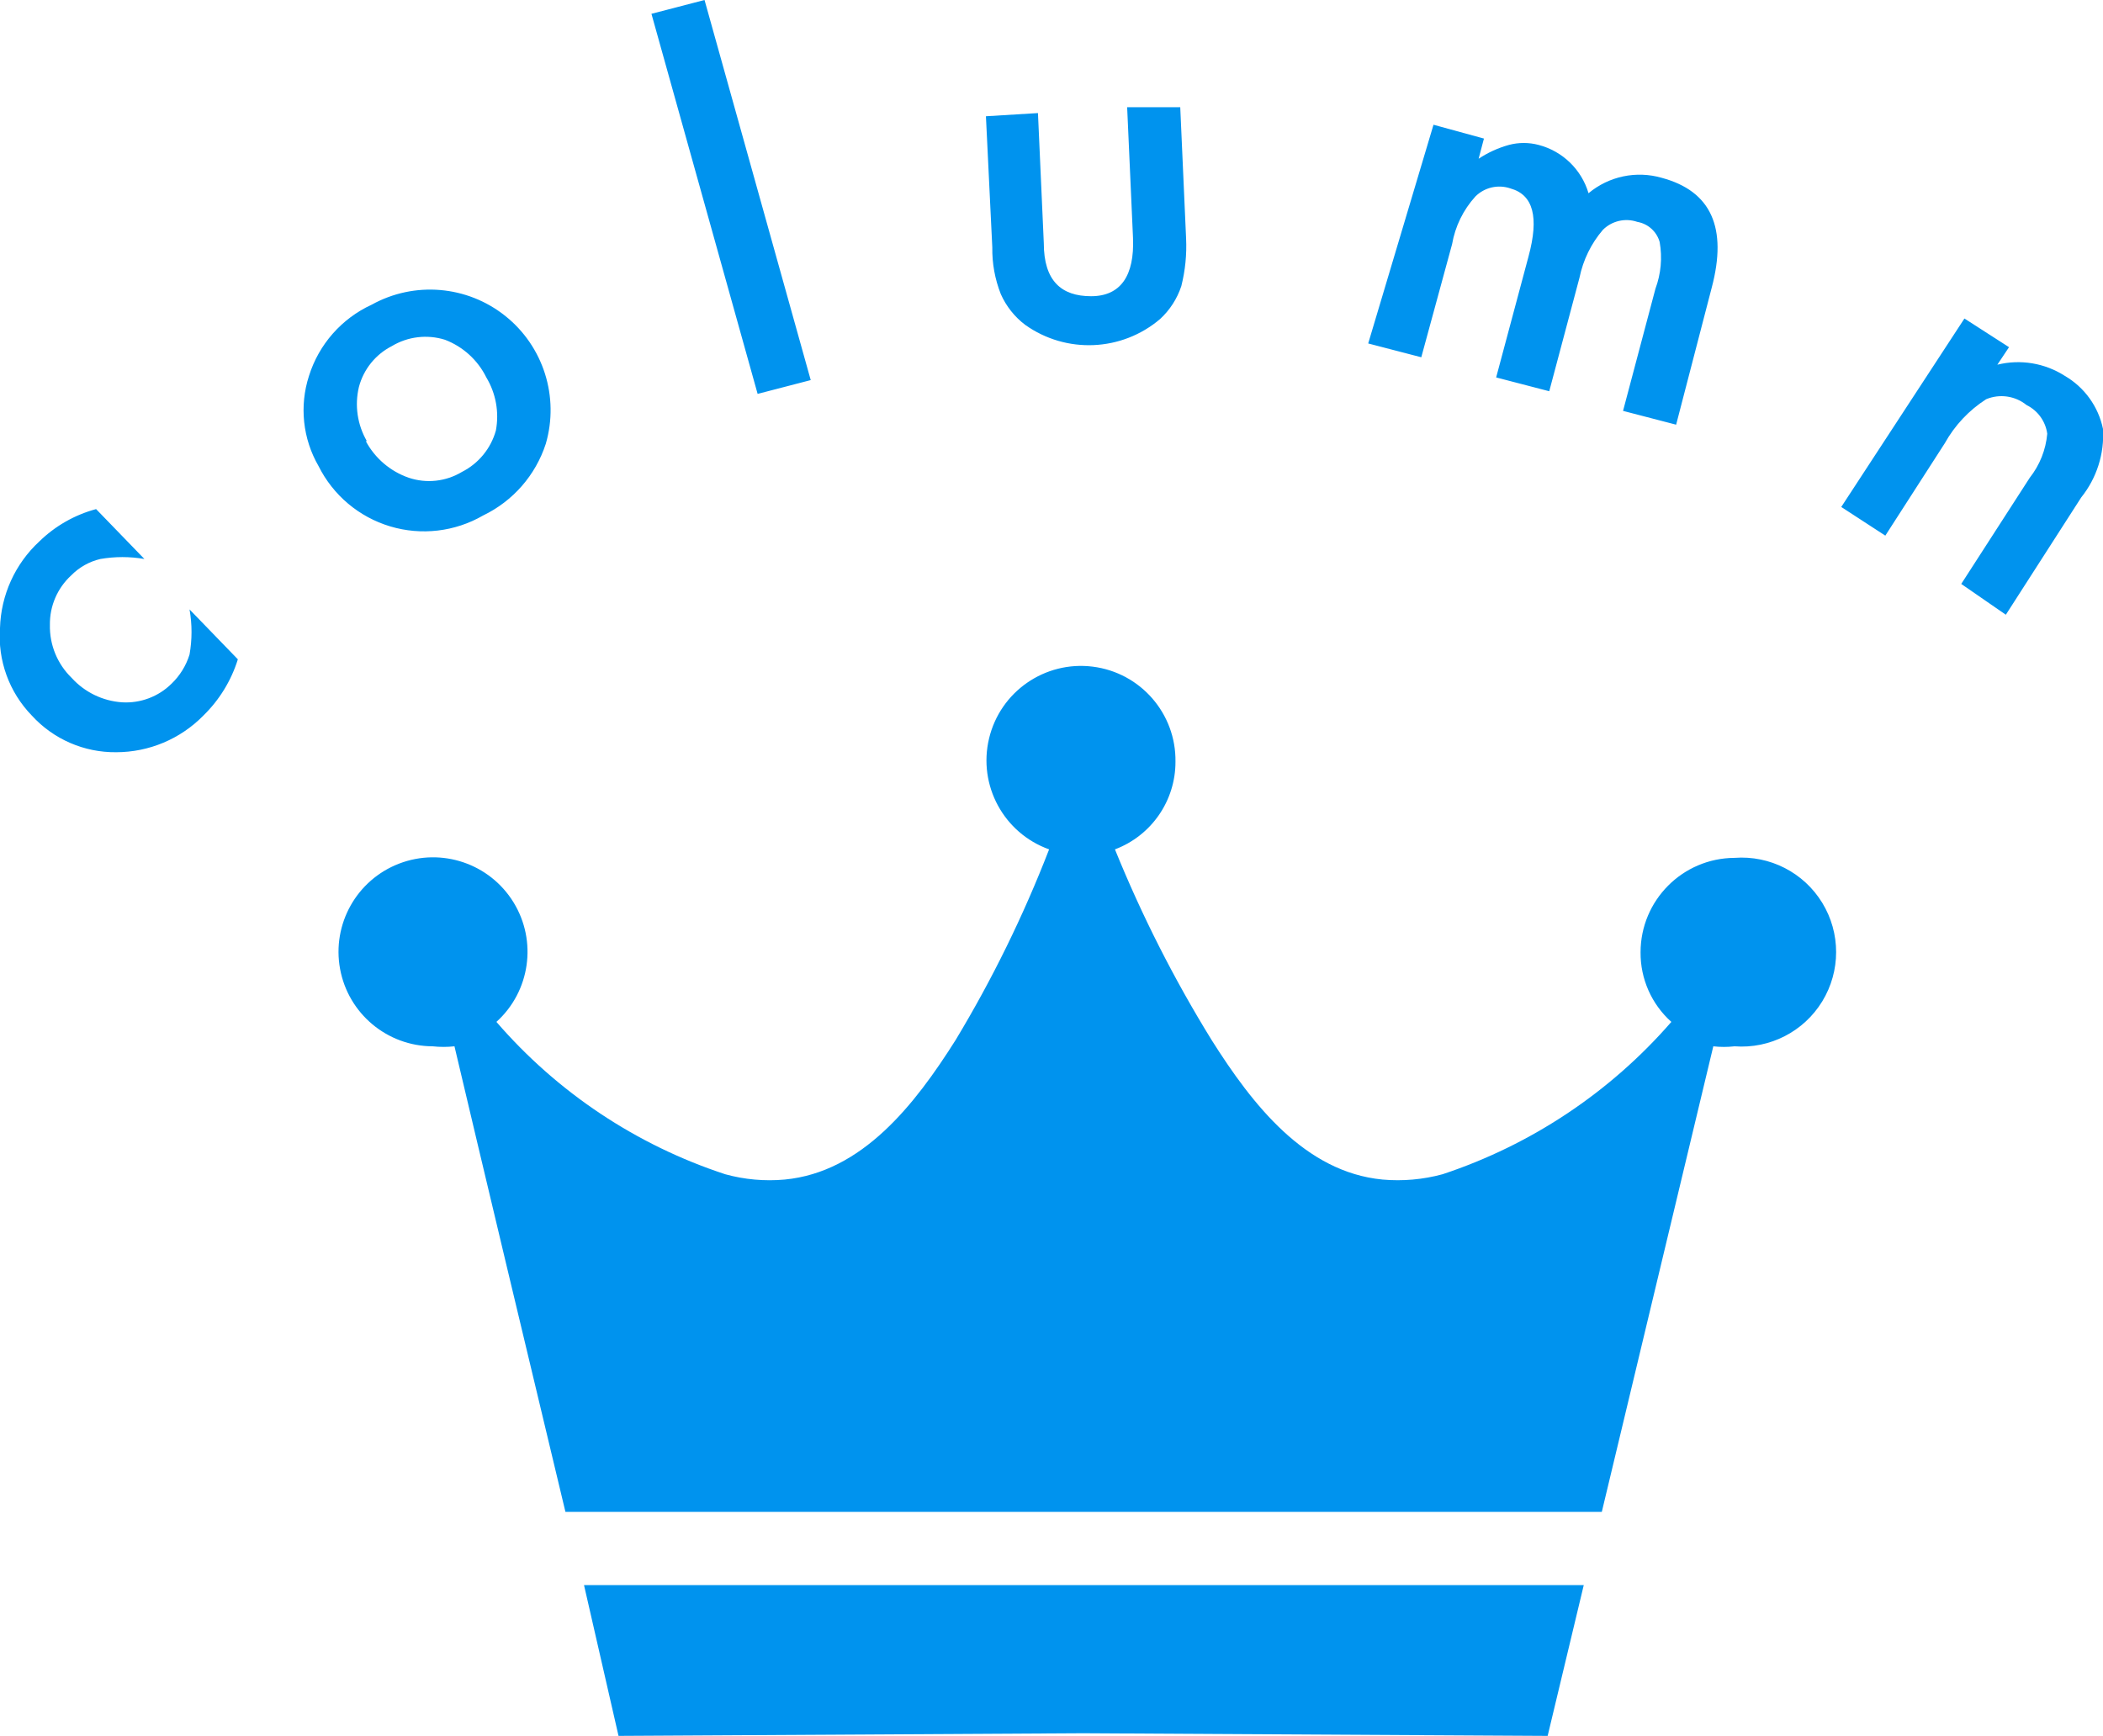
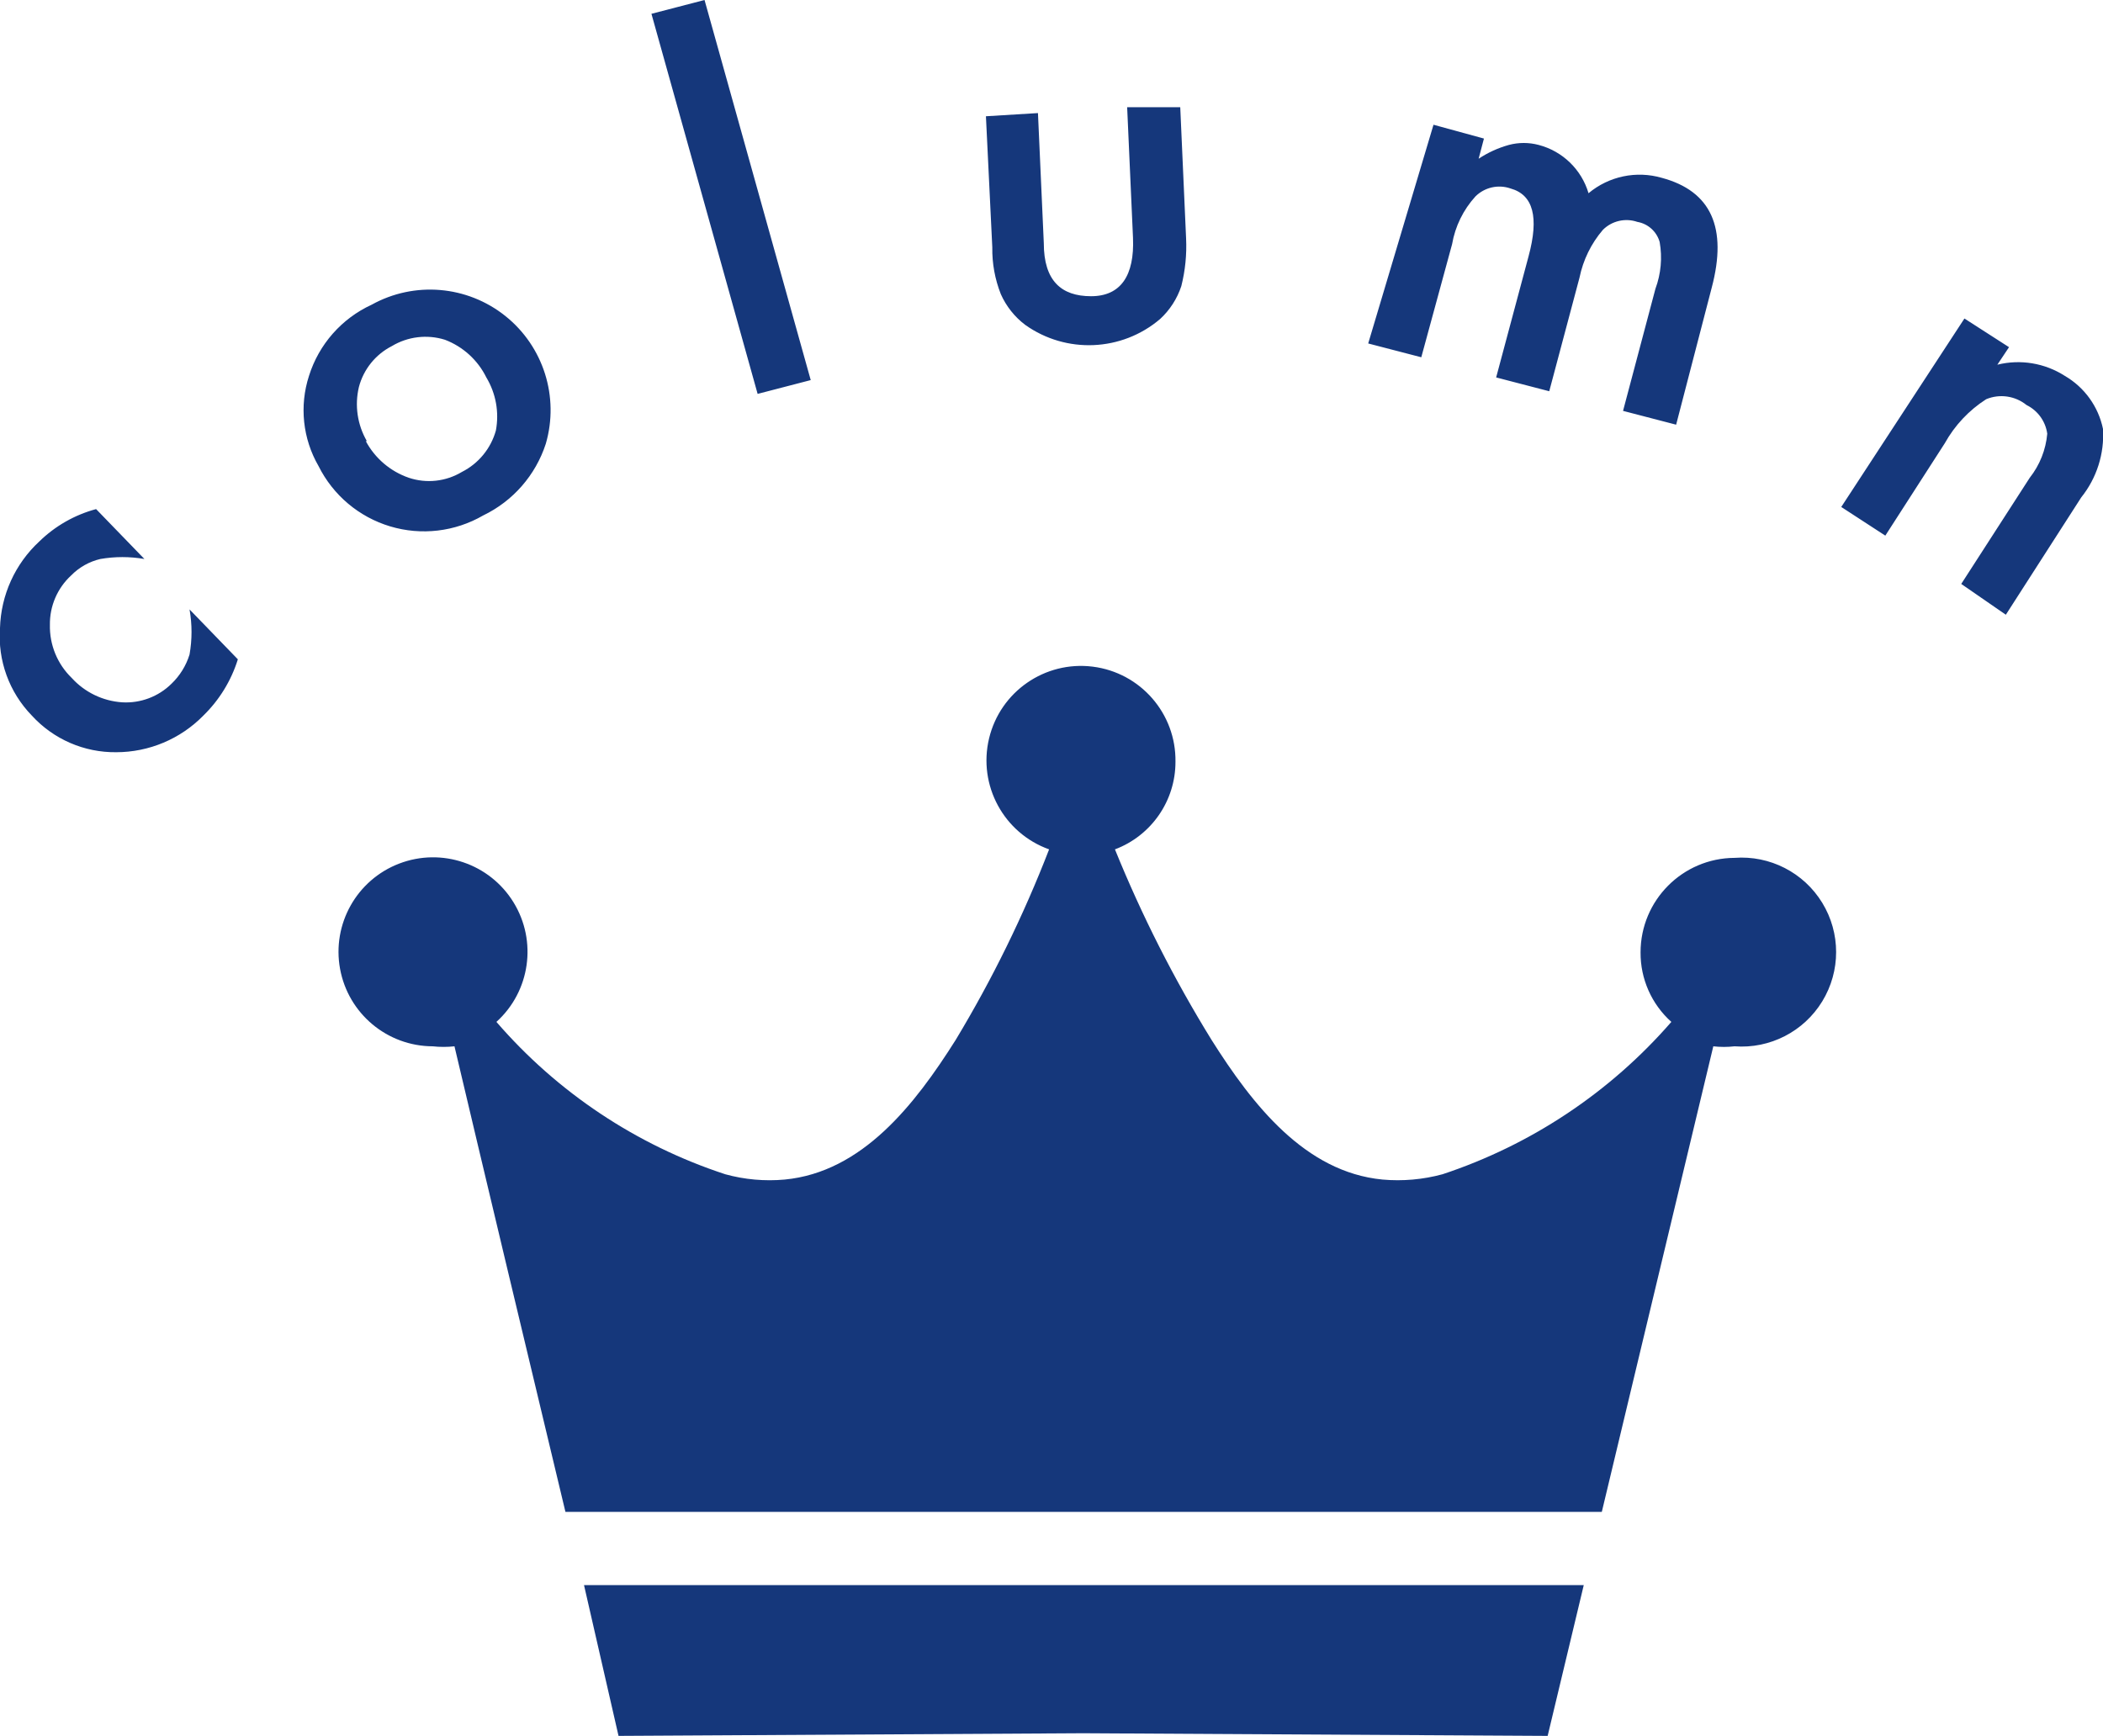
<svg xmlns="http://www.w3.org/2000/svg" viewBox="0 0 39.61 32.7">
  <g id="Layer_2" data-name="Layer 2">
-     <path d="M1.81 9.59l.91.94a2.43 2.43 0 00-.83 0 1.13 1.13 0 00-.55.31 1.24 1.24 0 00-.4.93 1.35 1.35 0 00.41 1 1.41 1.41 0 00.95.46 1.22 1.22 0 00.93-.35 1.29 1.29 0 00.34-.55 2.43 2.43 0 000-.85l.91.94a2.53 2.53 0 01-.65 1.06 2.3 2.3 0 01-1.64.69 2.12 2.12 0 01-1.59-.69 2.14 2.14 0 01-.6-1.65 2.31 2.31 0 01.74-1.63 2.44 2.44 0 011.07-.61zM6 8.78a2.1 2.1 0 01-.18-1.7A2.2 2.2 0 017 5.74a2.27 2.27 0 013.28 2.62A2.28 2.28 0 019.1 9.71 2.22 2.22 0 016 8.78zm.89-.47A1.46 1.46 0 007.7 9a1.2 1.2 0 001-.11 1.25 1.25 0 00.64-.78 1.43 1.43 0 00-.18-1 1.44 1.44 0 00-.78-.71 1.23 1.23 0 00-1 .12 1.21 1.21 0 00-.62.77 1.39 1.39 0 00.15 1.02zM13.27 0l2 7.16-1 .26-2-7.16zm6.28 2.13l.11 2.45c0 .71.33 1 .89 1s.82-.39.79-1.1l-.11-2.46h1l.11 2.47a3.08 3.08 0 01-.09.9 1.47 1.47 0 01-.4.62 2.07 2.07 0 01-2.54.11 1.48 1.48 0 01-.46-.58 2.3 2.3 0 01-.16-.88l-.12-2.47zm7.45.22l.95.26-.1.38a2 2 0 01.57-.26 1.09 1.09 0 01.56 0 1.33 1.33 0 01.94.91 1.5 1.5 0 011.38-.29c.93.25 1.24.94.94 2.07L31.57 8l-1-.26.61-2.3a1.69 1.69 0 00.08-.88.53.53 0 00-.42-.38.63.63 0 00-.65.15 2 2 0 00-.44.9l-.57 2.14-1-.26.61-2.28c.2-.74.09-1.16-.34-1.28a.64.64 0 00-.66.15 1.79 1.79 0 00-.44.9l-.58 2.13-1-.26zM37 6l.84.54-.22.33a1.63 1.63 0 011.27.21 1.51 1.51 0 01.72 1 1.88 1.88 0 01-.41 1.29l-1.42 2.21-.84-.58 1.29-2a1.56 1.56 0 00.33-.83.71.71 0 00-.39-.54.75.75 0 00-.76-.11 2.33 2.33 0 00-.78.83l-1.12 1.74-.83-.54zM11.65 32.7l8.75-.05 8.75.05.68-2.84H11zm21.02-16.54a1.78 1.78 0 00-1.77 1.78 1.74 1.74 0 00.58 1.31 9.79 9.79 0 01-4.31 2.87 3.22 3.22 0 01-1.13.1c-1.46-.14-2.45-1.41-3.22-2.63A24 24 0 0121 16a1.76 1.76 0 001.14-1.65A1.78 1.78 0 1019.76 16 23.09 23.09 0 0118 19.59c-.77 1.22-1.76 2.49-3.22 2.63a3.14 3.14 0 01-1.12-.1 9.68 9.68 0 01-4.31-2.87 1.78 1.78 0 10-1.2.46 1.9 1.9 0 00.41 0c.5 2.12 1.39 5.85 2.09 8.77h19.52l2.1-8.77a1.75 1.75 0 00.4 0 1.78 1.78 0 100-3.55z" fill="#0093ee" id="レイヤー_3" data-name="レイヤー 3" />
+     <path d="M1.81 9.59l.91.94a2.43 2.43 0 00-.83 0 1.13 1.13 0 00-.55.31 1.24 1.24 0 00-.4.93 1.35 1.35 0 00.41 1 1.41 1.41 0 00.95.46 1.22 1.22 0 00.93-.35 1.29 1.29 0 00.34-.55 2.43 2.43 0 000-.85l.91.94a2.53 2.53 0 01-.65 1.06 2.3 2.3 0 01-1.64.69 2.12 2.12 0 01-1.59-.69 2.14 2.14 0 01-.6-1.65 2.31 2.31 0 01.74-1.63 2.44 2.44 0 011.07-.61zM6 8.78a2.1 2.1 0 01-.18-1.7A2.2 2.2 0 017 5.74a2.27 2.27 0 013.28 2.62A2.28 2.28 0 019.1 9.71 2.22 2.22 0 016 8.78zm.89-.47A1.46 1.46 0 007.7 9a1.2 1.2 0 001-.11 1.25 1.25 0 00.64-.78 1.43 1.43 0 00-.18-1 1.44 1.44 0 00-.78-.71 1.23 1.23 0 00-1 .12 1.21 1.21 0 00-.62.77 1.39 1.39 0 00.15 1.02zM13.27 0l2 7.16-1 .26-2-7.16zm6.28 2.13l.11 2.45c0 .71.33 1 .89 1s.82-.39.79-1.1l-.11-2.46h1l.11 2.47a3.08 3.08 0 01-.09.9 1.47 1.47 0 01-.4.62 2.07 2.07 0 01-2.54.11 1.48 1.48 0 01-.46-.58 2.3 2.3 0 01-.16-.88l-.12-2.47zm7.45.22l.95.26-.1.38a2 2 0 01.57-.26 1.09 1.09 0 01.56 0 1.33 1.33 0 01.94.91 1.5 1.5 0 011.38-.29c.93.25 1.24.94.94 2.07L31.57 8l-1-.26.61-2.3a1.69 1.69 0 00.08-.88.53.53 0 00-.42-.38.63.63 0 00-.65.15 2 2 0 00-.44.9l-.57 2.14-1-.26.61-2.28c.2-.74.09-1.16-.34-1.28a.64.64 0 00-.66.15 1.79 1.79 0 00-.44.9l-.58 2.13-1-.26zM37 6l.84.54-.22.33a1.63 1.63 0 011.27.21 1.51 1.51 0 01.72 1 1.88 1.88 0 01-.41 1.29l-1.42 2.21-.84-.58 1.29-2a1.56 1.56 0 00.33-.83.71.71 0 00-.39-.54.75.75 0 00-.76-.11 2.33 2.33 0 00-.78.83l-1.12 1.74-.83-.54zM11.65 32.7l8.75-.05 8.75.05.68-2.84H11zm21.02-16.54a1.78 1.78 0 00-1.77 1.78 1.74 1.74 0 00.58 1.31 9.79 9.79 0 01-4.31 2.87 3.22 3.22 0 01-1.13.1c-1.46-.14-2.45-1.41-3.22-2.63A24 24 0 0121 16a1.76 1.76 0 001.14-1.65A1.78 1.78 0 1019.76 16 23.09 23.09 0 0118 19.59c-.77 1.22-1.76 2.49-3.22 2.63a3.14 3.14 0 01-1.12-.1 9.68 9.68 0 01-4.31-2.87 1.78 1.78 0 10-1.2.46 1.9 1.9 0 00.41 0c.5 2.12 1.39 5.85 2.09 8.77h19.52l2.1-8.77a1.75 1.75 0 00.4 0 1.78 1.78 0 100-3.55z" fill="#15377b" id="レイヤー_3" data-name="レイヤー 3" />
  </g>
</svg>
